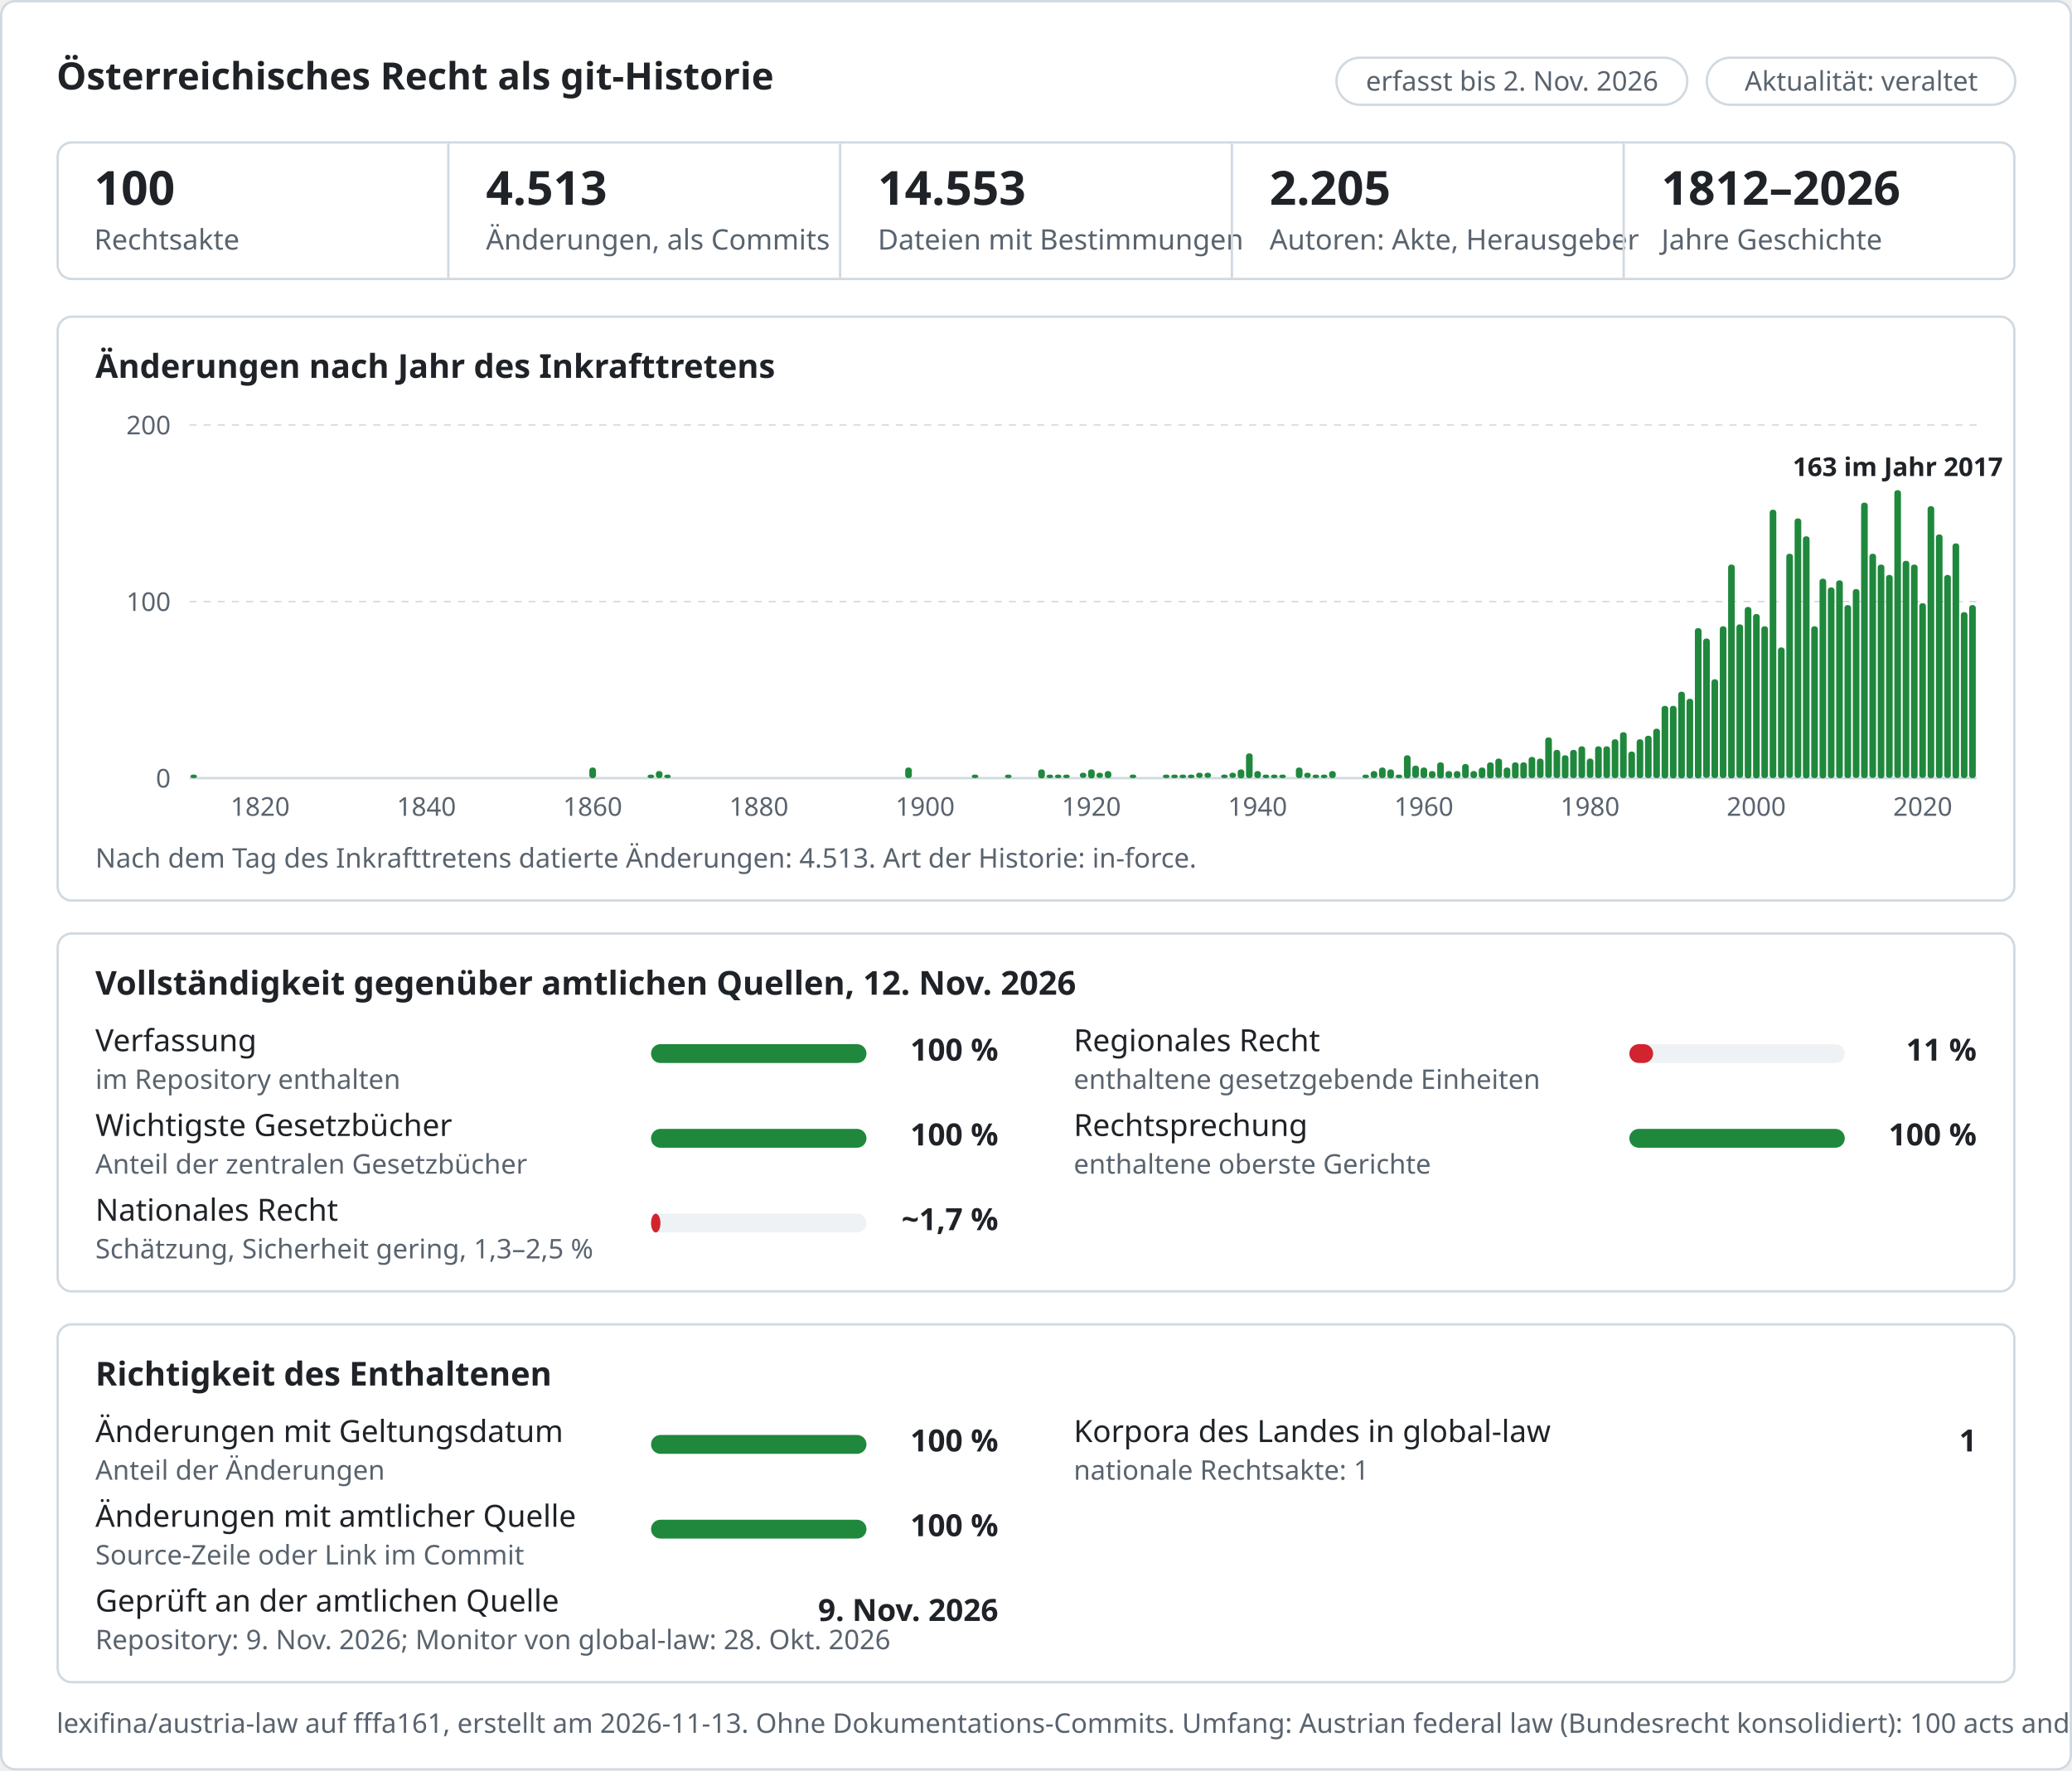
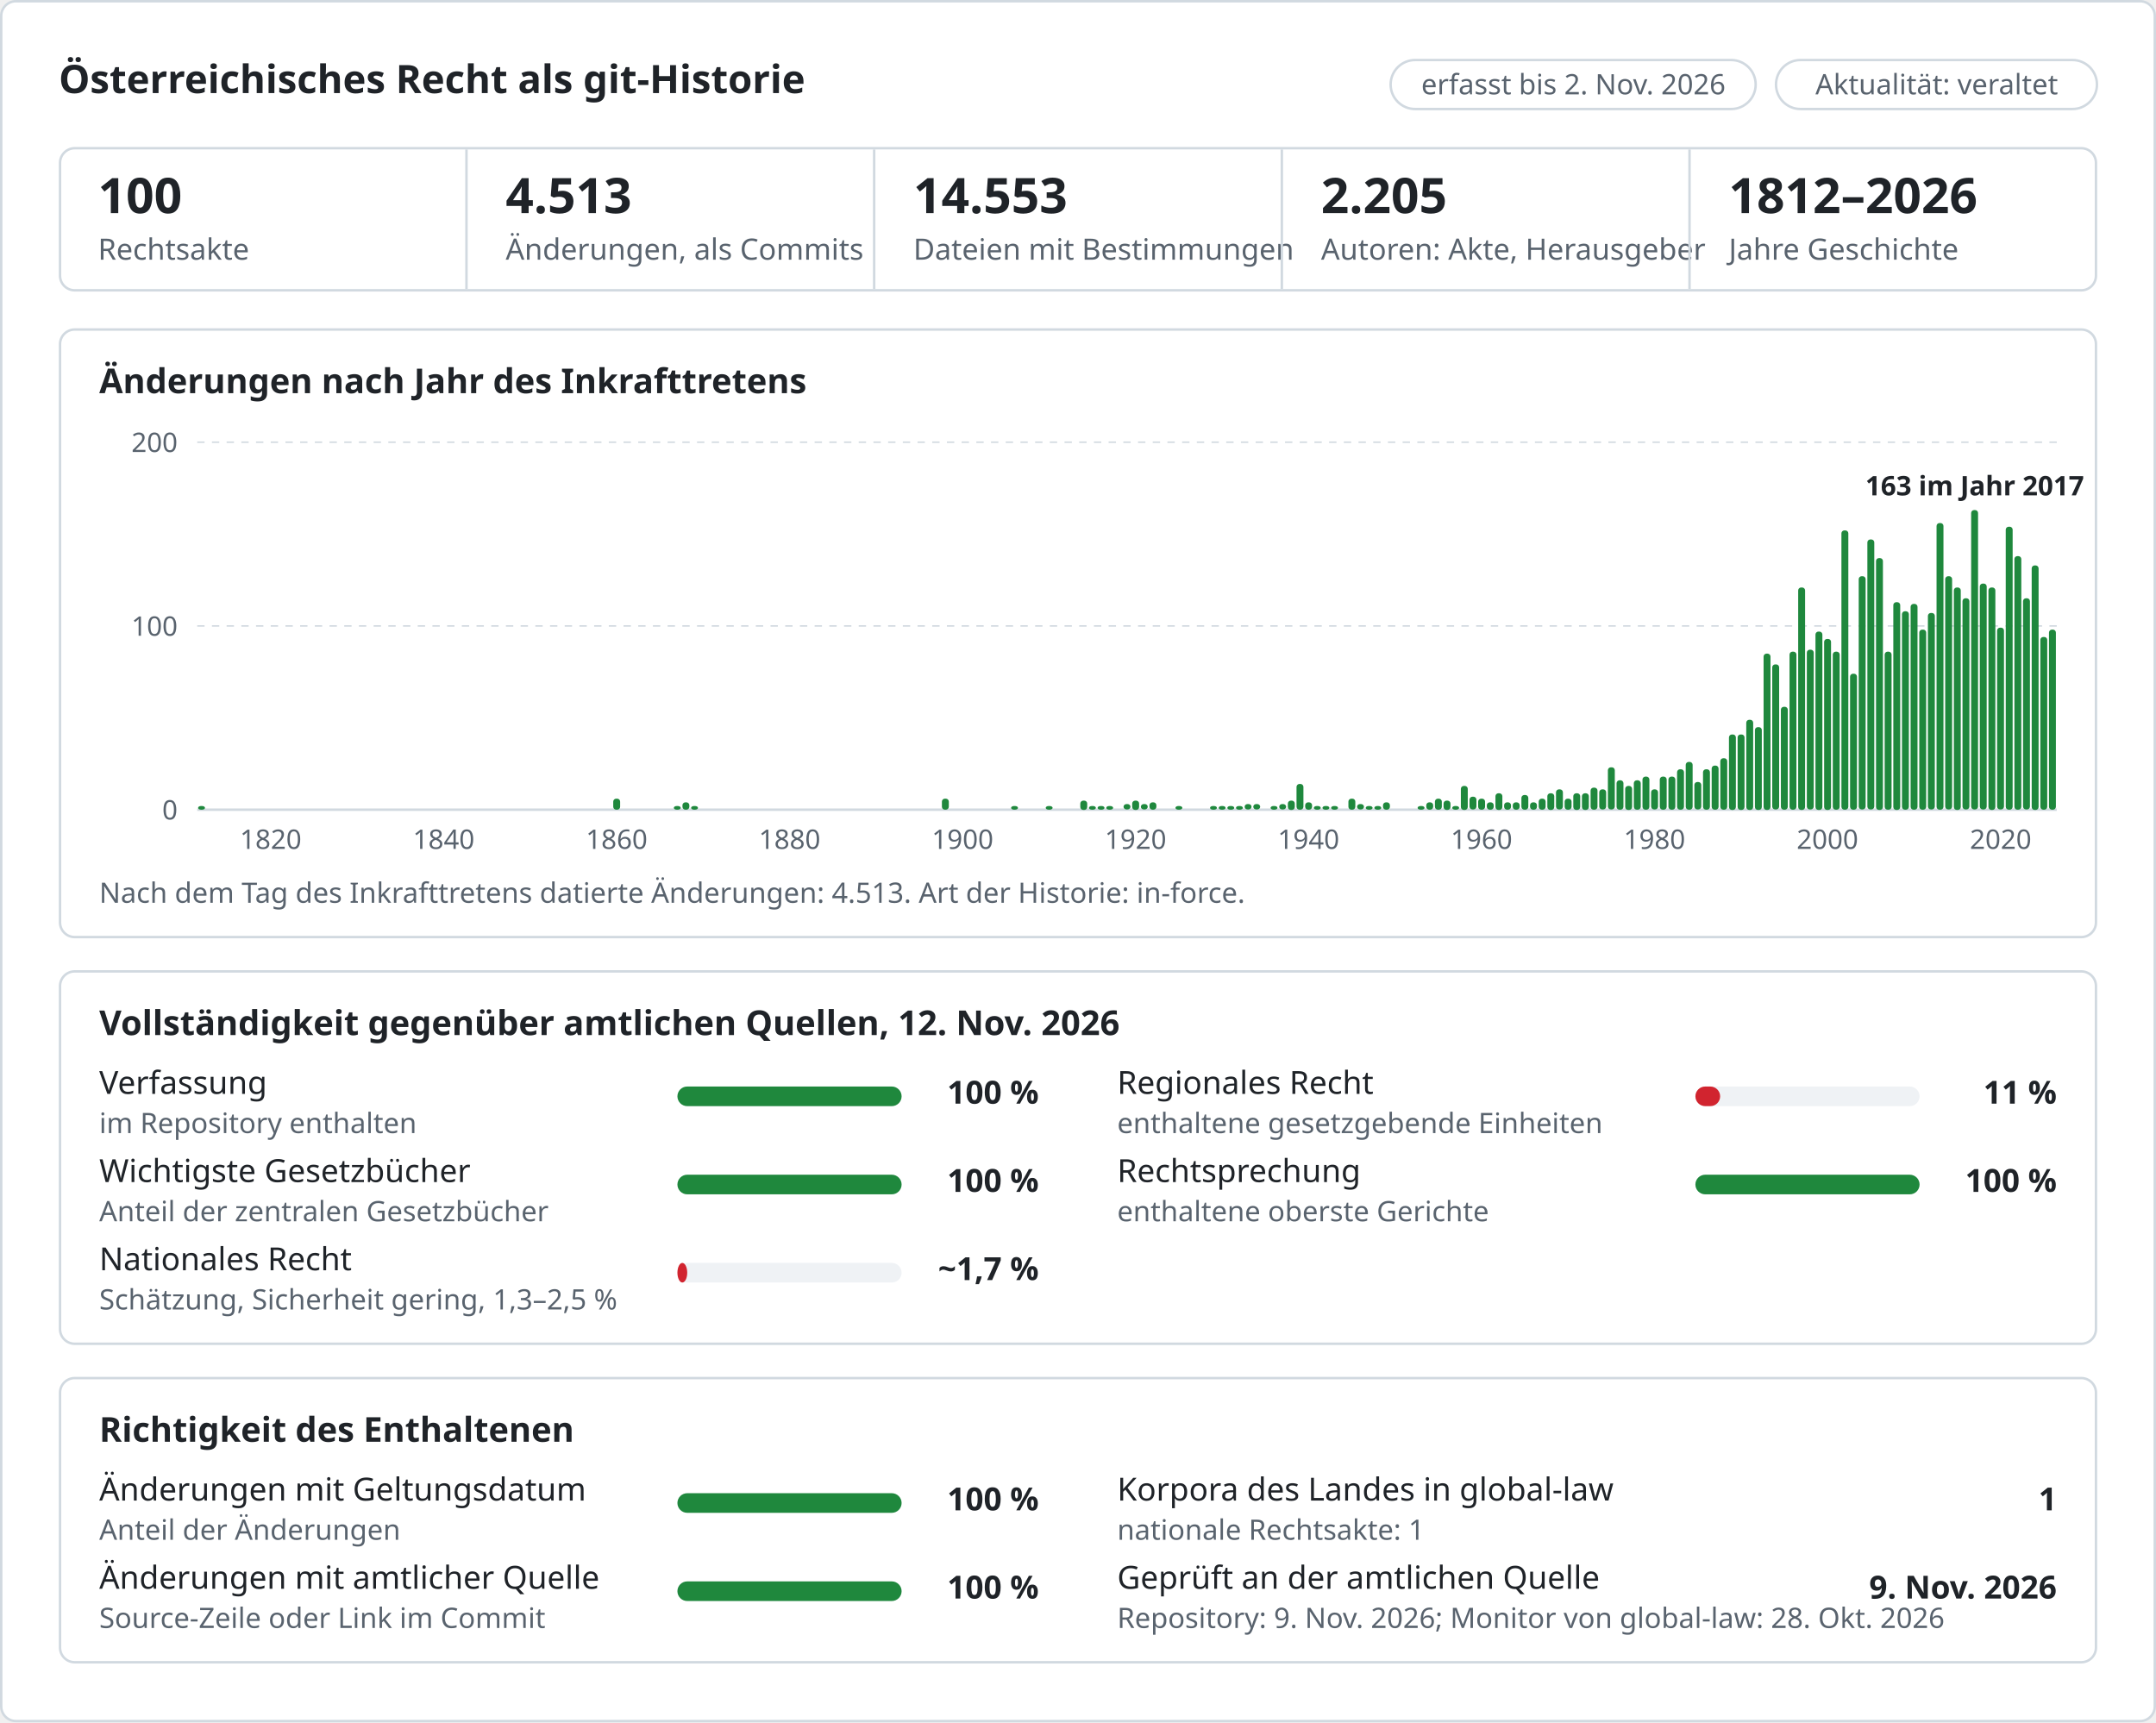
- <svg xmlns="http://www.w3.org/2000/svg" width="880" height="752" viewBox="0 0 880 752" font-family="-apple-system,BlinkMacSystemFont,Segoe UI,Noto Sans,Helvetica,Arial,sans-serif">
-   <rect x="0.5" y="0.5" width="879" height="751" rx="6" fill="#ffffff" stroke="#d1d9e0" />
+ <svg xmlns="http://www.w3.org/2000/svg" width="880" height="703" viewBox="0 0 880 703" font-family="-apple-system,BlinkMacSystemFont,Segoe UI,Noto Sans,Helvetica,Arial,sans-serif">
+   <rect x="0.5" y="0.5" width="879" height="702" rx="6" fill="#ffffff" stroke="#d1d9e0" />
  <text x="24" y="38" font-size="16" font-weight="600" fill="#1f2328">Österreichisches Recht als git-Historie</text>
  <rect x="567.6" y="24.5" width="149" height="20" rx="10" fill="none" stroke="#d1d9e0" />
  <text x="642.2" y="38.5" font-size="11.5" font-weight="500" text-anchor="middle" fill="#59636e">erfasst bis 2. Nov. 2026</text>
  <rect x="724.9" y="24.5" width="131" height="20" rx="10" fill="none" stroke="#d1d9e0" />
  <text x="790.5" y="38.5" font-size="11.5" font-weight="500" text-anchor="middle" fill="#59636e">Aktualität: veraltet</text>
  <rect x="24.5" y="60.5" width="831" height="58" rx="6" fill="#ffffff" stroke="#d1d9e0" />
  <text x="40.0" y="87" font-size="20" font-weight="600" fill="#1f2328">100</text>
  <text x="40.0" y="106" font-size="12" fill="#59636e">Rechtsakte</text>
  <line x1="190.4" y1="61" x2="190.4" y2="118" stroke="#d1d9e0" />
  <text x="206.4" y="87" font-size="20" font-weight="600" fill="#1f2328">4.513</text>
  <text x="206.4" y="106" font-size="12" fill="#59636e">Änderungen, als Commits</text>
  <line x1="356.8" y1="61" x2="356.8" y2="118" stroke="#d1d9e0" />
  <text x="372.8" y="87" font-size="20" font-weight="600" fill="#1f2328">14.553</text>
  <text x="372.8" y="106" font-size="12" fill="#59636e">Dateien mit Bestimmungen</text>
  <line x1="523.2" y1="61" x2="523.2" y2="118" stroke="#d1d9e0" />
  <text x="539.2" y="87" font-size="20" font-weight="600" fill="#1f2328">2.205</text>
  <text x="539.2" y="106" font-size="12" fill="#59636e" textLength="142" lengthAdjust="spacingAndGlyphs">Autoren: Akte, Herausgeber</text>
  <line x1="689.6" y1="61" x2="689.6" y2="118" stroke="#d1d9e0" />
  <text x="705.6" y="87" font-size="20" font-weight="600" fill="#1f2328">1812–2026</text>
  <text x="705.6" y="106" font-size="12" fill="#59636e">Jahre Geschichte</text>
  <rect x="24.5" y="134.5" width="831" height="248" rx="6" fill="#ffffff" stroke="#d1d9e0" />
  <text x="40.5" y="160.5" font-size="14" font-weight="600" fill="#1f2328">Änderungen nach Jahr des Inkrafttretens</text>
  <line x1="80.5" y1="330.5" x2="839.5" y2="330.5" stroke="#d1d9e0" stroke-width="1" />
  <text x="72.5" y="334.5" font-size="11" text-anchor="end" fill="#59636e">0</text>
  <line x1="80.5" y1="255.5" x2="839.5" y2="255.5" stroke="#d1d9e0" stroke-width="0.6" stroke-dasharray="3 3" />
  <text x="72.5" y="259.5" font-size="11" text-anchor="end" fill="#59636e">100</text>
  <line x1="80.5" y1="180.5" x2="839.5" y2="180.5" stroke="#d1d9e0" stroke-width="0.6" stroke-dasharray="3 3" />
  <text x="72.5" y="184.5" font-size="11" text-anchor="end" fill="#59636e">200</text>
  <rect x="80.85" y="329.0" width="2.82" height="1.5" rx="1.2" fill="#1f883d" />
  <text x="110.5" y="346.5" font-size="11" text-anchor="middle" fill="#59636e">1820</text>
  <text x="181.1" y="346.5" font-size="11" text-anchor="middle" fill="#59636e">1840</text>
  <rect x="250.30" y="326.0" width="2.82" height="4.5" rx="1.2" fill="#1f883d" />
  <text x="251.7" y="346.5" font-size="11" text-anchor="middle" fill="#59636e">1860</text>
  <rect x="275.02" y="329.0" width="2.82" height="1.5" rx="1.2" fill="#1f883d" />
  <rect x="278.55" y="327.5" width="2.82" height="3.0" rx="1.2" fill="#1f883d" />
  <rect x="282.08" y="329.0" width="2.82" height="1.5" rx="1.2" fill="#1f883d" />
  <text x="322.3" y="346.5" font-size="11" text-anchor="middle" fill="#59636e">1880</text>
  <rect x="384.45" y="326.0" width="2.82" height="4.5" rx="1.2" fill="#1f883d" />
  <text x="392.9" y="346.5" font-size="11" text-anchor="middle" fill="#59636e">1900</text>
  <rect x="412.69" y="329.0" width="2.82" height="1.5" rx="1.2" fill="#1f883d" />
  <rect x="426.82" y="329.0" width="2.82" height="1.5" rx="1.2" fill="#1f883d" />
  <rect x="440.94" y="326.8" width="2.82" height="3.8" rx="1.2" fill="#1f883d" />
  <rect x="444.47" y="329.0" width="2.82" height="1.5" rx="1.2" fill="#1f883d" />
  <rect x="448.00" y="329.0" width="2.82" height="1.5" rx="1.2" fill="#1f883d" />
  <rect x="451.53" y="329.0" width="2.82" height="1.5" rx="1.2" fill="#1f883d" />
  <rect x="458.59" y="328.2" width="2.82" height="2.2" rx="1.2" fill="#1f883d" />
  <rect x="462.12" y="326.8" width="2.82" height="3.8" rx="1.2" fill="#1f883d" />
  <text x="463.5" y="346.5" font-size="11" text-anchor="middle" fill="#59636e">1920</text>
  <rect x="465.65" y="328.2" width="2.82" height="2.2" rx="1.2" fill="#1f883d" />
  <rect x="469.18" y="327.5" width="2.82" height="3.0" rx="1.2" fill="#1f883d" />
  <rect x="479.77" y="329.0" width="2.82" height="1.5" rx="1.2" fill="#1f883d" />
  <rect x="493.89" y="329.0" width="2.82" height="1.5" rx="1.2" fill="#1f883d" />
  <rect x="497.42" y="329.0" width="2.82" height="1.5" rx="1.2" fill="#1f883d" />
  <rect x="500.95" y="329.0" width="2.82" height="1.5" rx="1.2" fill="#1f883d" />
  <rect x="504.48" y="329.0" width="2.82" height="1.5" rx="1.2" fill="#1f883d" />
  <rect x="508.01" y="328.2" width="2.82" height="2.2" rx="1.2" fill="#1f883d" />
  <rect x="511.54" y="328.2" width="2.82" height="2.2" rx="1.2" fill="#1f883d" />
  <rect x="518.60" y="329.0" width="2.82" height="1.5" rx="1.2" fill="#1f883d" />
  <rect x="522.13" y="328.2" width="2.82" height="2.2" rx="1.2" fill="#1f883d" />
  <rect x="525.66" y="326.8" width="2.82" height="3.8" rx="1.2" fill="#1f883d" />
  <rect x="529.19" y="320.0" width="2.82" height="10.5" rx="1.2" fill="#1f883d" />
  <rect x="532.72" y="327.5" width="2.82" height="3.0" rx="1.2" fill="#1f883d" />
  <text x="534.1" y="346.5" font-size="11" text-anchor="middle" fill="#59636e">1940</text>
  <rect x="536.25" y="329.0" width="2.82" height="1.5" rx="1.2" fill="#1f883d" />
  <rect x="539.78" y="329.0" width="2.82" height="1.5" rx="1.2" fill="#1f883d" />
  <rect x="543.31" y="329.0" width="2.82" height="1.5" rx="1.2" fill="#1f883d" />
  <rect x="550.37" y="326.0" width="2.82" height="4.5" rx="1.2" fill="#1f883d" />
  <rect x="553.90" y="328.2" width="2.82" height="2.2" rx="1.2" fill="#1f883d" />
  <rect x="557.43" y="329.0" width="2.82" height="1.5" rx="1.2" fill="#1f883d" />
  <rect x="560.96" y="329.0" width="2.82" height="1.5" rx="1.2" fill="#1f883d" />
  <rect x="564.49" y="327.5" width="2.82" height="3.0" rx="1.2" fill="#1f883d" />
  <rect x="578.62" y="329.0" width="2.82" height="1.5" rx="1.2" fill="#1f883d" />
  <rect x="582.15" y="327.5" width="2.82" height="3.0" rx="1.2" fill="#1f883d" />
  <rect x="585.68" y="326.0" width="2.82" height="4.5" rx="1.2" fill="#1f883d" />
  <rect x="589.21" y="326.8" width="2.82" height="3.8" rx="1.2" fill="#1f883d" />
  <rect x="592.74" y="329.0" width="2.82" height="1.5" rx="1.2" fill="#1f883d" />
  <rect x="596.27" y="320.8" width="2.82" height="9.8" rx="1.2" fill="#1f883d" />
  <rect x="599.80" y="325.2" width="2.82" height="5.2" rx="1.2" fill="#1f883d" />
  <rect x="603.33" y="326.0" width="2.82" height="4.5" rx="1.2" fill="#1f883d" />
  <text x="604.7" y="346.5" font-size="11" text-anchor="middle" fill="#59636e">1960</text>
  <rect x="606.86" y="327.5" width="2.82" height="3.0" rx="1.2" fill="#1f883d" />
  <rect x="610.39" y="323.8" width="2.82" height="6.8" rx="1.2" fill="#1f883d" />
  <rect x="613.92" y="327.5" width="2.82" height="3.0" rx="1.2" fill="#1f883d" />
  <rect x="617.45" y="327.5" width="2.82" height="3.0" rx="1.2" fill="#1f883d" />
  <rect x="620.98" y="324.5" width="2.82" height="6.0" rx="1.2" fill="#1f883d" />
  <rect x="624.51" y="327.5" width="2.82" height="3.0" rx="1.2" fill="#1f883d" />
  <rect x="628.04" y="326.0" width="2.82" height="4.5" rx="1.2" fill="#1f883d" />
  <rect x="631.57" y="323.8" width="2.82" height="6.8" rx="1.2" fill="#1f883d" />
  <rect x="635.10" y="322.2" width="2.82" height="8.2" rx="1.2" fill="#1f883d" />
  <rect x="638.63" y="326.0" width="2.82" height="4.5" rx="1.2" fill="#1f883d" />
  <rect x="642.16" y="323.8" width="2.82" height="6.8" rx="1.2" fill="#1f883d" />
  <rect x="645.69" y="323.8" width="2.82" height="6.8" rx="1.2" fill="#1f883d" />
  <rect x="649.22" y="321.5" width="2.82" height="9.0" rx="1.2" fill="#1f883d" />
  <rect x="652.75" y="322.2" width="2.82" height="8.2" rx="1.2" fill="#1f883d" />
  <rect x="656.28" y="313.2" width="2.82" height="17.2" rx="1.2" fill="#1f883d" />
  <rect x="659.81" y="318.5" width="2.82" height="12.0" rx="1.2" fill="#1f883d" />
  <rect x="663.34" y="320.8" width="2.82" height="9.8" rx="1.2" fill="#1f883d" />
  <rect x="666.87" y="318.5" width="2.82" height="12.0" rx="1.2" fill="#1f883d" />
  <rect x="670.40" y="317.0" width="2.82" height="13.5" rx="1.2" fill="#1f883d" />
  <rect x="673.93" y="322.2" width="2.82" height="8.2" rx="1.2" fill="#1f883d" />
  <text x="675.3" y="346.5" font-size="11" text-anchor="middle" fill="#59636e">1980</text>
  <rect x="677.46" y="317.0" width="2.82" height="13.5" rx="1.2" fill="#1f883d" />
  <rect x="680.99" y="317.0" width="2.82" height="13.5" rx="1.2" fill="#1f883d" />
  <rect x="684.52" y="314.0" width="2.82" height="16.5" rx="1.2" fill="#1f883d" />
  <rect x="688.05" y="311.0" width="2.82" height="19.5" rx="1.2" fill="#1f883d" />
  <rect x="691.58" y="319.2" width="2.82" height="11.2" rx="1.2" fill="#1f883d" />
  <rect x="695.11" y="314.0" width="2.82" height="16.5" rx="1.2" fill="#1f883d" />
  <rect x="698.64" y="312.5" width="2.82" height="18.0" rx="1.2" fill="#1f883d" />
  <rect x="702.17" y="309.5" width="2.82" height="21.0" rx="1.2" fill="#1f883d" />
  <rect x="705.70" y="299.8" width="2.82" height="30.8" rx="1.2" fill="#1f883d" />
  <rect x="709.23" y="299.8" width="2.82" height="30.8" rx="1.2" fill="#1f883d" />
  <rect x="712.76" y="293.8" width="2.82" height="36.8" rx="1.2" fill="#1f883d" />
  <rect x="716.29" y="296.8" width="2.82" height="33.8" rx="1.2" fill="#1f883d" />
  <rect x="719.83" y="266.8" width="2.82" height="63.8" rx="1.2" fill="#1f883d" />
  <rect x="723.36" y="271.2" width="2.82" height="59.2" rx="1.2" fill="#1f883d" />
  <rect x="726.89" y="288.5" width="2.82" height="42.0" rx="1.2" fill="#1f883d" />
  <rect x="730.42" y="266.0" width="2.82" height="64.5" rx="1.2" fill="#1f883d" />
  <rect x="733.95" y="239.8" width="2.82" height="90.8" rx="1.2" fill="#1f883d" />
  <rect x="737.48" y="265.2" width="2.82" height="65.2" rx="1.2" fill="#1f883d" />
  <rect x="741.01" y="257.8" width="2.82" height="72.8" rx="1.2" fill="#1f883d" />
  <rect x="744.54" y="260.8" width="2.82" height="69.8" rx="1.2" fill="#1f883d" />
  <text x="745.9" y="346.5" font-size="11" text-anchor="middle" fill="#59636e">2000</text>
  <rect x="748.07" y="266.0" width="2.82" height="64.5" rx="1.2" fill="#1f883d" />
  <rect x="751.60" y="216.5" width="2.82" height="114.0" rx="1.2" fill="#1f883d" />
  <rect x="755.13" y="275.0" width="2.82" height="55.5" rx="1.2" fill="#1f883d" />
  <rect x="758.66" y="235.2" width="2.82" height="95.2" rx="1.2" fill="#1f883d" />
  <rect x="762.19" y="220.2" width="2.82" height="110.2" rx="1.2" fill="#1f883d" />
  <rect x="765.72" y="227.8" width="2.82" height="102.8" rx="1.2" fill="#1f883d" />
  <rect x="769.25" y="266.0" width="2.82" height="64.5" rx="1.2" fill="#1f883d" />
  <rect x="772.78" y="245.8" width="2.82" height="84.8" rx="1.2" fill="#1f883d" />
  <rect x="776.31" y="249.5" width="2.82" height="81.0" rx="1.2" fill="#1f883d" />
  <rect x="779.84" y="246.5" width="2.82" height="84.0" rx="1.2" fill="#1f883d" />
  <rect x="783.37" y="257.0" width="2.82" height="73.5" rx="1.2" fill="#1f883d" />
  <rect x="786.90" y="250.2" width="2.82" height="80.2" rx="1.2" fill="#1f883d" />
  <rect x="790.43" y="213.5" width="2.82" height="117.0" rx="1.2" fill="#1f883d" />
  <rect x="793.96" y="235.2" width="2.82" height="95.2" rx="1.2" fill="#1f883d" />
  <rect x="797.49" y="239.8" width="2.82" height="90.8" rx="1.2" fill="#1f883d" />
  <rect x="801.02" y="244.2" width="2.82" height="86.2" rx="1.2" fill="#1f883d" />
  <rect x="804.55" y="208.2" width="2.82" height="122.2" rx="1.2" fill="#1f883d" />
  <text x="806.0" y="202.2" font-size="11" font-weight="600" text-anchor="middle" fill="#1f2328">163 im Jahr 2017</text>
  <rect x="808.08" y="238.2" width="2.82" height="92.2" rx="1.2" fill="#1f883d" />
  <rect x="811.61" y="239.8" width="2.82" height="90.8" rx="1.2" fill="#1f883d" />
  <rect x="815.14" y="256.2" width="2.82" height="74.2" rx="1.2" fill="#1f883d" />
  <text x="816.6" y="346.5" font-size="11" text-anchor="middle" fill="#59636e">2020</text>
  <rect x="818.67" y="215.0" width="2.82" height="115.5" rx="1.2" fill="#1f883d" />
  <rect x="822.20" y="227.0" width="2.82" height="103.5" rx="1.2" fill="#1f883d" />
  <rect x="825.73" y="244.2" width="2.82" height="86.2" rx="1.2" fill="#1f883d" />
  <rect x="829.26" y="230.8" width="2.82" height="99.8" rx="1.2" fill="#1f883d" />
  <rect x="832.79" y="260.0" width="2.82" height="70.5" rx="1.2" fill="#1f883d" />
  <rect x="836.32" y="257.0" width="2.82" height="73.5" rx="1.2" fill="#1f883d" />
  <text x="40.5" y="368.5" font-size="11.5" fill="#59636e">Nach dem Tag des Inkrafttretens datierte Änderungen: 4.513. Art der Historie: in-force.</text>
  <rect x="24.5" y="396.5" width="831" height="152" rx="6" fill="#ffffff" stroke="#d1d9e0" />
  <text x="40.5" y="422.5" font-size="14" font-weight="600" fill="#1f2328">Vollständigkeit gegenüber amtlichen Quellen, 12. Nov. 2026</text>
  <text x="40.5" y="446.5" font-size="13" fill="#1f2328">Verfassung</text>
  <text x="40.5" y="462.5" font-size="11.5" fill="#59636e">im Repository enthalten</text>
  <g>
    <rect x="276.5" y="443.5" width="91.5" height="8" rx="4" fill="#eff2f5" />
    <rect x="276.5" y="443.5" width="91.5" height="8" rx="4" fill="#1f883d" />
  </g>
  <text x="424.0" y="450.5" font-size="13" font-weight="600" text-anchor="end" fill="#1f2328">100 %</text>
  <text x="40.5" y="482.5" font-size="13" fill="#1f2328">Wichtigste Gesetzbücher</text>
  <text x="40.5" y="498.5" font-size="11.5" fill="#59636e">Anteil der zentralen Gesetzbücher</text>
  <g>
    <rect x="276.5" y="479.5" width="91.5" height="8" rx="4" fill="#eff2f5" />
    <rect x="276.5" y="479.5" width="91.5" height="8" rx="4" fill="#1f883d" />
  </g>
  <text x="424.0" y="486.5" font-size="13" font-weight="600" text-anchor="end" fill="#1f2328">100 %</text>
  <text x="40.5" y="518.5" font-size="13" fill="#1f2328">Nationales Recht</text>
  <text x="40.5" y="534.5" font-size="11.5" fill="#59636e">Schätzung, Sicherheit gering, 1,3–2,5 %</text>
  <g>
    <rect x="276.5" y="515.5" width="91.5" height="8" rx="4" fill="#eff2f5" />
    <rect x="276.5" y="515.5" width="4.0" height="8" rx="4" fill="#d1242f" />
  </g>
  <text x="424.0" y="522.5" font-size="13" font-weight="600" text-anchor="end" fill="#1f2328">~1,7 %</text>
  <text x="456.0" y="446.5" font-size="13" fill="#1f2328">Regionales Recht</text>
  <text x="456.0" y="462.5" font-size="11.5" fill="#59636e">enthaltene gesetzgebende Einheiten</text>
  <g>
    <rect x="692.0" y="443.5" width="91.5" height="8" rx="4" fill="#eff2f5" />
    <rect x="692.0" y="443.5" width="10.1" height="8" rx="4" fill="#d1242f" />
  </g>
  <text x="839.5" y="450.5" font-size="13" font-weight="600" text-anchor="end" fill="#1f2328">11 %</text>
  <text x="456.0" y="482.5" font-size="13" fill="#1f2328">Rechtsprechung</text>
  <text x="456.0" y="498.5" font-size="11.5" fill="#59636e">enthaltene oberste Gerichte</text>
  <g>
    <rect x="692.0" y="479.5" width="91.5" height="8" rx="4" fill="#eff2f5" />
    <rect x="692.0" y="479.5" width="91.5" height="8" rx="4" fill="#1f883d" />
  </g>
  <text x="839.5" y="486.5" font-size="13" font-weight="600" text-anchor="end" fill="#1f2328">100 %</text>
-   <rect x="24.5" y="562.5" width="831" height="152" rx="6" fill="#ffffff" stroke="#d1d9e0" />
+   <rect x="24.5" y="562.5" width="831" height="116" rx="6" fill="#ffffff" stroke="#d1d9e0" />
  <text x="40.5" y="588.5" font-size="14" font-weight="600" fill="#1f2328">Richtigkeit des Enthaltenen</text>
  <text x="40.5" y="612.5" font-size="13" fill="#1f2328">Änderungen mit Geltungsdatum</text>
  <text x="40.5" y="628.5" font-size="11.5" fill="#59636e">Anteil der Änderungen</text>
  <g>
    <rect x="276.5" y="609.5" width="91.5" height="8" rx="4" fill="#eff2f5" />
    <rect x="276.5" y="609.5" width="91.5" height="8" rx="4" fill="#1f883d" />
  </g>
  <text x="424.0" y="616.5" font-size="13" font-weight="600" text-anchor="end" fill="#1f2328">100 %</text>
  <text x="40.5" y="648.5" font-size="13" fill="#1f2328">Änderungen mit amtlicher Quelle</text>
  <text x="40.5" y="664.5" font-size="11.5" fill="#59636e">Source-Zeile oder Link im Commit</text>
  <g>
    <rect x="276.5" y="645.5" width="91.5" height="8" rx="4" fill="#eff2f5" />
    <rect x="276.5" y="645.5" width="91.5" height="8" rx="4" fill="#1f883d" />
  </g>
  <text x="424.0" y="652.5" font-size="13" font-weight="600" text-anchor="end" fill="#1f2328">100 %</text>
-   <text x="40.5" y="684.5" font-size="13" fill="#1f2328">Geprüft an der amtlichen Quelle</text>
-   <text x="40.5" y="700.5" font-size="11.5" fill="#59636e">Repository: 9. Nov. 2026; Monitor von global-law: 28. Okt. 2026</text>
-   <text x="424.0" y="688.5" font-size="13" font-weight="600" text-anchor="end" fill="#1f2328">9. Nov. 2026</text>
  <text x="456.0" y="612.5" font-size="13" fill="#1f2328">Korpora des Landes in global-law</text>
  <text x="456.0" y="628.5" font-size="11.5" fill="#59636e">nationale Rechtsakte: 1</text>
  <text x="839.5" y="616.5" font-size="13" font-weight="600" text-anchor="end" fill="#1f2328">1</text>
-   <text x="24" y="736" font-size="11.5" fill="#59636e" textLength="832" lengthAdjust="spacingAndGlyphs">lexifina/austria-law auf fffa161, erstellt am 2026-11-13. Ohne Dokumentations-Commits. Umfang: Austrian federal law (Bundesrecht konsolidiert): 100 acts and ordinances…</text>
+   <text x="456.0" y="648.5" font-size="13" fill="#1f2328">Geprüft an der amtlichen Quelle</text>
+   <text x="456.0" y="664.5" font-size="11.5" fill="#59636e">Repository: 9. Nov. 2026; Monitor von global-law: 28. Okt. 2026</text>
+   <text x="839.5" y="652.5" font-size="13" font-weight="600" text-anchor="end" fill="#1f2328">9. Nov. 2026</text>
</svg>
